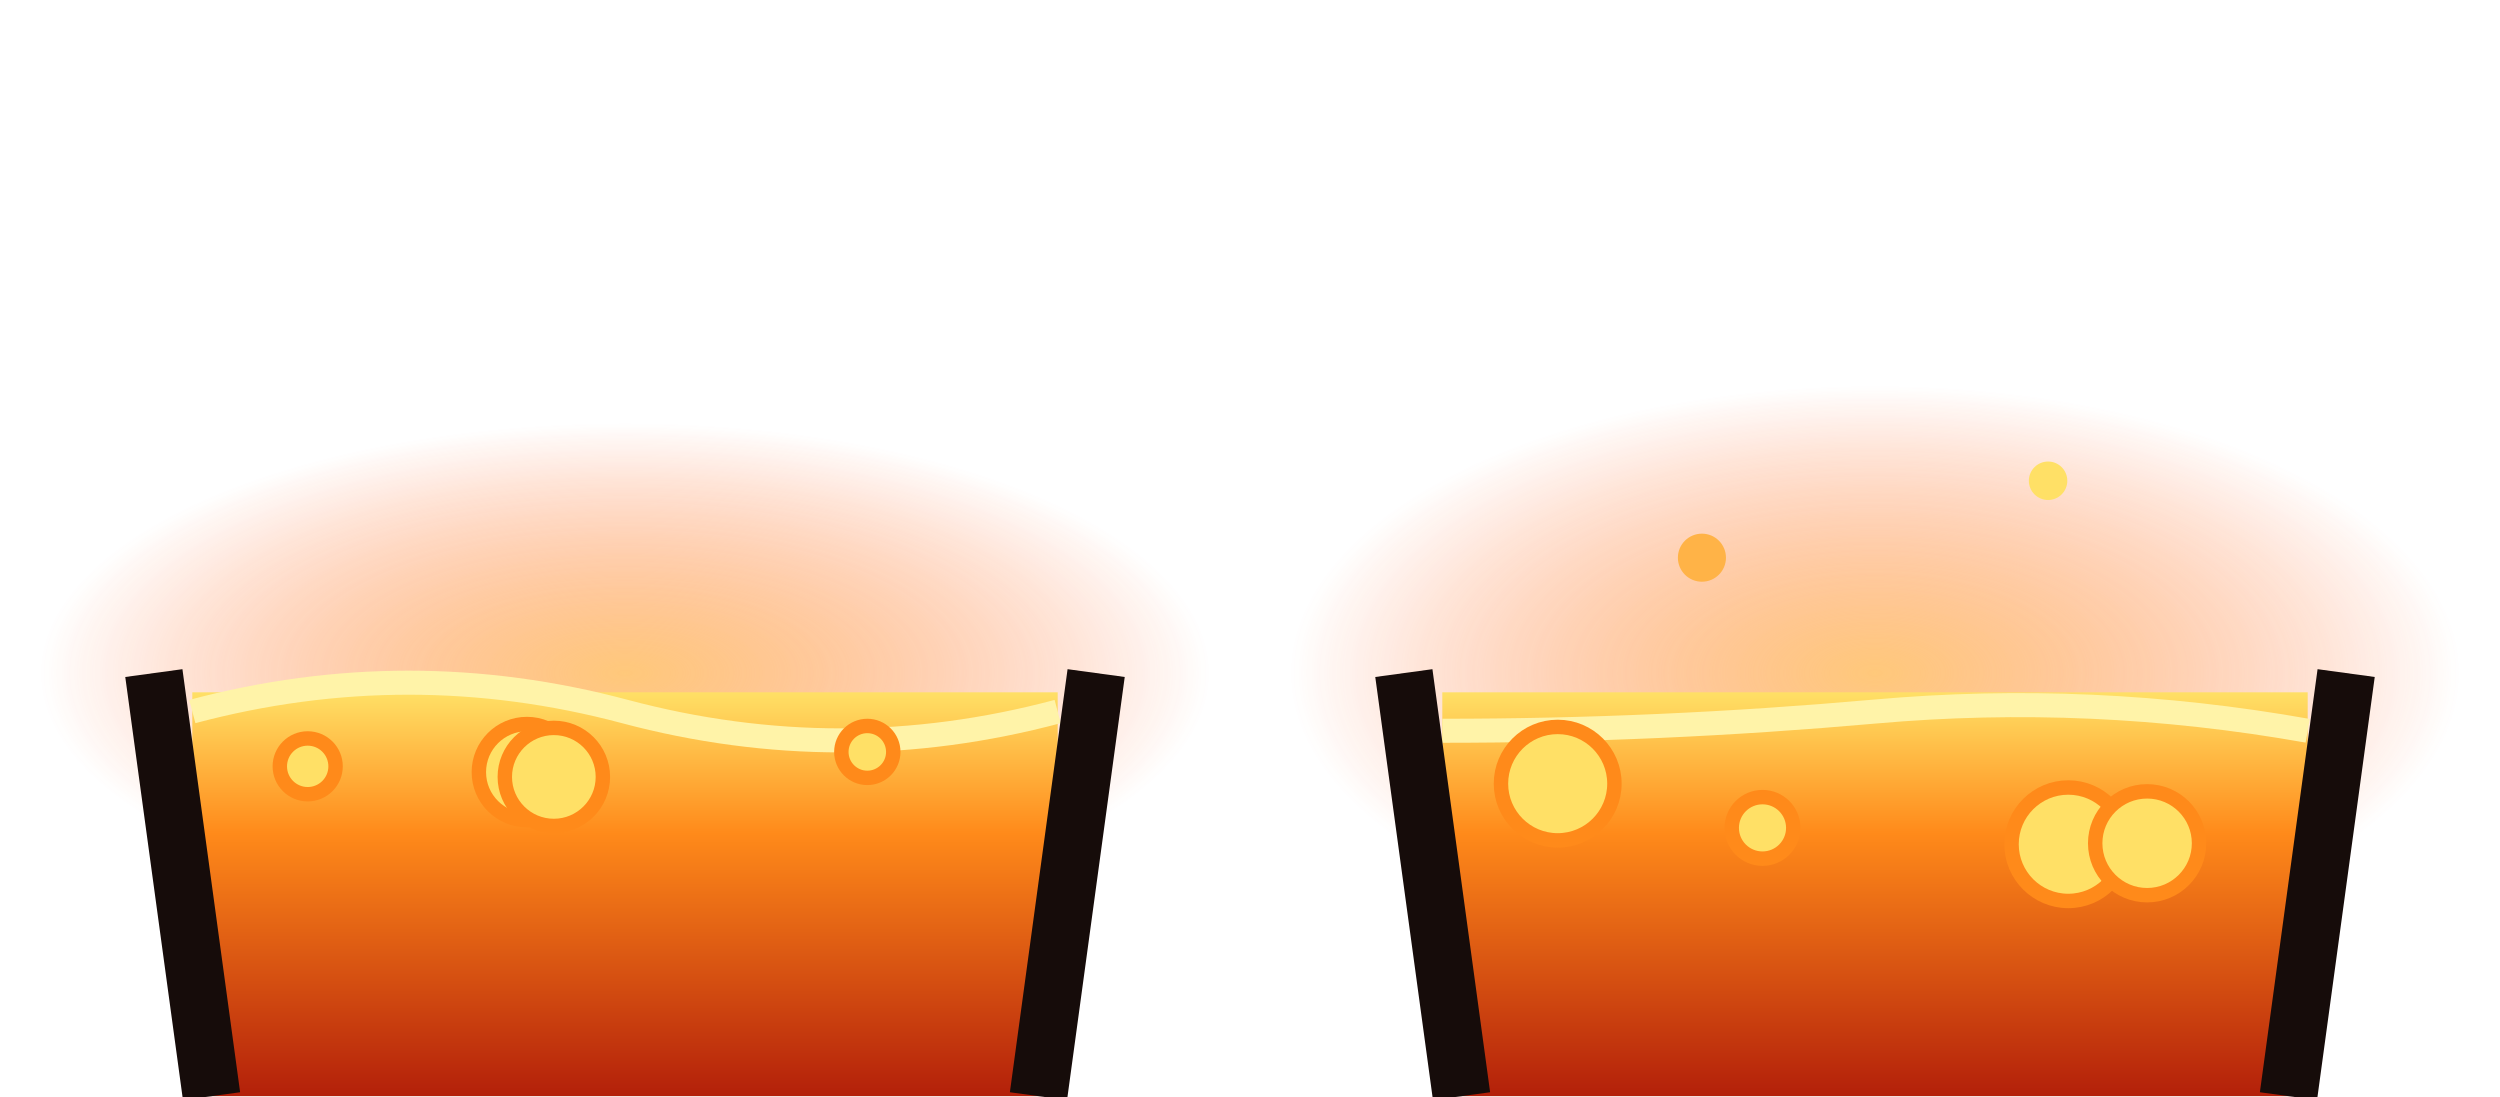
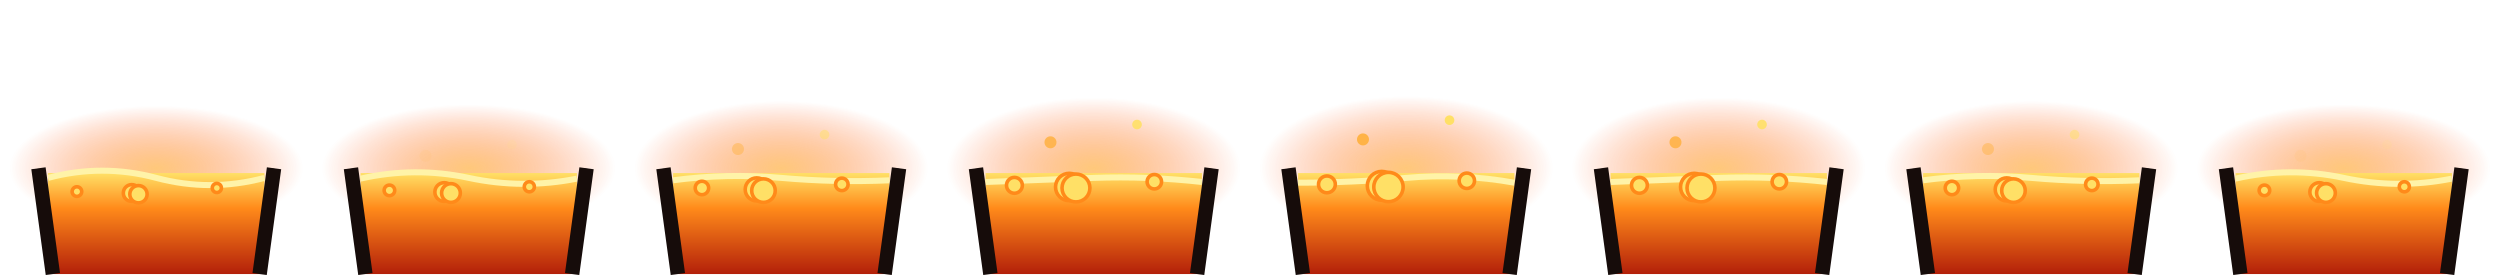
- <svg xmlns="http://www.w3.org/2000/svg" width="260" height="114" viewBox="0 0 260 114">
+ <svg xmlns="http://www.w3.org/2000/svg" width="1040" height="114" viewBox="0 0 1040 114">
  <g transform="translate(20 70)">
    <defs>
      <linearGradient id="lvMag" x1="0" y1="0" x2="0" y2="1">
        <stop offset="0" stop-color="#ffe066" />
        <stop offset=".35" stop-color="#ff8a1a" />
        <stop offset="1" stop-color="#b3200a" />
      </linearGradient>
      <radialGradient id="lvGlow2">
        <stop offset="0" stop-color="#ffb347" stop-opacity=".9" />
        <stop offset="1" stop-color="#ff4500" stop-opacity="0" />
      </radialGradient>
    </defs>
    <ellipse cx="45" cy="0" rx="61" ry="26" fill="url(#lvGlow2)" opacity=".8" />
    <rect x="0" y="2" width="90" height="42" fill="url(#lvMag)" />
    <path d="M0 4 Q22.5 -2 45 4 T90 4" stroke="#fff3a8" stroke-width="2.5" fill="none" />
    <path d="M-4 0 L2 44 M94 0 L88 44" stroke="#160c0a" stroke-width="6" />
-     <circle cx="12" cy="9.7" r="2.9" fill="#ffe066" stroke="#ff8a1a" stroke-width="1.5" />
-     <circle cx="34.8" cy="10.3" r="5" fill="#ffe066" stroke="#ff8a1a" stroke-width="1.5" />
-     <circle cx="70.2" cy="8.2" r="2.7" fill="#ffe066" stroke="#ff8a1a" stroke-width="1.5" />
-     <circle cx="37.6" cy="10.8" r="5.1" fill="#ffe066" stroke="#ff8a1a" stroke-width="1.5" />
+     <circle cx="12" cy="9.7" r="2" fill="#ffe066" stroke="#ff8a1a" stroke-width="1.5" />
+     <circle cx="34.8" cy="10.3" r="3.5" fill="#ffe066" stroke="#ff8a1a" stroke-width="1.5" />
+     <circle cx="70.2" cy="8.2" r="1.9" fill="#ffe066" stroke="#ff8a1a" stroke-width="1.5" />
+     <circle cx="37.6" cy="10.8" r="3.6" fill="#ffe066" stroke="#ff8a1a" stroke-width="1.5" />
+     <g opacity="0">
+       <circle cx="27" cy="-4" r="2.5" fill="#ffb347" />
+       <circle cx="63" cy="-8" r="2" fill="#ffe066" />
+     </g>
  </g>
  <g transform="translate(150 70)">
    <defs>
      <linearGradient id="lvMag" x1="0" y1="0" x2="0" y2="1">
        <stop offset="0" stop-color="#ffe066" />
        <stop offset=".35" stop-color="#ff8a1a" />
        <stop offset="1" stop-color="#b3200a" />
      </linearGradient>
      <radialGradient id="lvGlow2">
        <stop offset="0" stop-color="#ffb347" stop-opacity=".9" />
        <stop offset="1" stop-color="#ff4500" stop-opacity="0" />
      </radialGradient>
    </defs>
+     <ellipse cx="45" cy="0" rx="61" ry="26.586" fill="url(#lvGlow2)" opacity=".8" />
+     <rect x="0" y="2" width="90" height="42" fill="url(#lvMag)" />
+     <path d="M0 4.3 Q22.5 -0.8 45 4 T90 4.3" stroke="#fff3a8" stroke-width="2.5" fill="none" />
+     <path d="M-4 0 L2 44 M94 0 L88 44" stroke="#160c0a" stroke-width="6" />
+     <circle cx="12" cy="9.2" r="2.2" fill="#ffe066" stroke="#ff8a1a" stroke-width="1.5" />
+     <circle cx="34.8" cy="9.9" r="3.9" fill="#ffe066" stroke="#ff8a1a" stroke-width="1.5" />
+     <circle cx="70.2" cy="7.7" r="2.1" fill="#ffe066" stroke="#ff8a1a" stroke-width="1.5" />
+     <circle cx="37.6" cy="10.3" r="3.9" fill="#ffe066" stroke="#ff8a1a" stroke-width="1.5" />
+     <g opacity="0.1">
+       <circle cx="27" cy="-5.2" r="2.5" fill="#ffb347" />
+       <circle cx="63" cy="-9.8" r="2" fill="#ffe066" />
+     </g>
+   </g>
+   <g transform="translate(280 70)">
+     <defs>
+       <linearGradient id="lvMag" x1="0" y1="0" x2="0" y2="1">
+         <stop offset="0" stop-color="#ffe066" />
+         <stop offset=".35" stop-color="#ff8a1a" />
+         <stop offset="1" stop-color="#b3200a" />
+       </linearGradient>
+       <radialGradient id="lvGlow2">
+         <stop offset="0" stop-color="#ffb347" stop-opacity=".9" />
+         <stop offset="1" stop-color="#ff4500" stop-opacity="0" />
+       </radialGradient>
+     </defs>
+     <ellipse cx="45" cy="0" rx="61" ry="28" fill="url(#lvGlow2)" opacity=".8" />
+     <rect x="0" y="2" width="90" height="42" fill="url(#lvMag)" />
+     <path d="M0 5 Q22.5 2 45 4 T90 5" stroke="#fff3a8" stroke-width="2.5" fill="none" />
+     <path d="M-4 0 L2 44 M94 0 L88 44" stroke="#160c0a" stroke-width="6" />
+     <circle cx="12" cy="8.2" r="2.8" fill="#ffe066" stroke="#ff8a1a" stroke-width="1.5" />
+     <circle cx="34.8" cy="8.8" r="4.8" fill="#ffe066" stroke="#ff8a1a" stroke-width="1.5" />
+     <circle cx="70.2" cy="6.7" r="2.6" fill="#ffe066" stroke="#ff8a1a" stroke-width="1.5" />
+     <circle cx="37.6" cy="9.3" r="4.9" fill="#ffe066" stroke="#ff8a1a" stroke-width="1.5" />
+     <g opacity="0.5">
+       <circle cx="27" cy="-8" r="2.5" fill="#ffb347" />
+       <circle cx="63" cy="-14" r="2" fill="#ffe066" />
+     </g>
+   </g>
+   <g transform="translate(410 70)">
+     <defs>
+       <linearGradient id="lvMag" x1="0" y1="0" x2="0" y2="1">
+         <stop offset="0" stop-color="#ffe066" />
+         <stop offset=".35" stop-color="#ff8a1a" />
+         <stop offset="1" stop-color="#b3200a" />
+       </linearGradient>
+       <radialGradient id="lvGlow2">
+         <stop offset="0" stop-color="#ffb347" stop-opacity=".9" />
+         <stop offset="1" stop-color="#ff4500" stop-opacity="0" />
+       </radialGradient>
+     </defs>
+     <ellipse cx="45" cy="0" rx="61" ry="29.414" fill="url(#lvGlow2)" opacity=".8" />
+     <rect x="0" y="2" width="90" height="42" fill="url(#lvMag)" />
+     <path d="M0 5.7 Q22.5 4.8 45 4 T90 5.7" stroke="#fff3a8" stroke-width="2.5" fill="none" />
+     <path d="M-4 0 L2 44 M94 0 L88 44" stroke="#160c0a" stroke-width="6" />
+     <circle cx="12" cy="7.1" r="3.3" fill="#ffe066" stroke="#ff8a1a" stroke-width="1.5" />
+     <circle cx="34.8" cy="7.8" r="5.7" fill="#ffe066" stroke="#ff8a1a" stroke-width="1.5" />
+     <circle cx="70.2" cy="5.6" r="3" fill="#ffe066" stroke="#ff8a1a" stroke-width="1.5" />
+     <circle cx="37.6" cy="8.2" r="5.8" fill="#ffe066" stroke="#ff8a1a" stroke-width="1.5" />
+     <g opacity="0.9">
+       <circle cx="27" cy="-10.8" r="2.5" fill="#ffb347" />
+       <circle cx="63" cy="-18.2" r="2" fill="#ffe066" />
+     </g>
+   </g>
+   <g transform="translate(540 70)">
+     <defs>
+       <linearGradient id="lvMag" x1="0" y1="0" x2="0" y2="1">
+         <stop offset="0" stop-color="#ffe066" />
+         <stop offset=".35" stop-color="#ff8a1a" />
+         <stop offset="1" stop-color="#b3200a" />
+       </linearGradient>
+       <radialGradient id="lvGlow2">
+         <stop offset="0" stop-color="#ffb347" stop-opacity=".9" />
+         <stop offset="1" stop-color="#ff4500" stop-opacity="0" />
+       </radialGradient>
+     </defs>
    <ellipse cx="45" cy="0" rx="61" ry="30" fill="url(#lvGlow2)" opacity=".8" />
    <rect x="0" y="2" width="90" height="42" fill="url(#lvMag)" />
    <path d="M0 6 Q22.5 6 45 4 T90 6" stroke="#fff3a8" stroke-width="2.5" fill="none" />
    <path d="M-4 0 L2 44 M94 0 L88 44" stroke="#160c0a" stroke-width="6" />
-     <circle cx="12" cy="11.5" r="5.9" fill="#ffe066" stroke="#ff8a1a" stroke-width="1.5" />
-     <circle cx="65.1" cy="17.8" r="5.9" fill="#ffe066" stroke="#ff8a1a" stroke-width="1.5" />
-     <circle cx="73.3" cy="17.7" r="5.4" fill="#ffe066" stroke="#ff8a1a" stroke-width="1.5" />
-     <circle cx="33.3" cy="16.1" r="3.2" fill="#ffe066" stroke="#ff8a1a" stroke-width="1.5" />
-     <circle cx="27" cy="-12" r="2.5" fill="#ffb347" />
-     <circle cx="63" cy="-20" r="2" fill="#ffe066" />
+     <circle cx="12" cy="6.7" r="3.5" fill="#ffe066" stroke="#ff8a1a" stroke-width="1.5" />
+     <circle cx="34.8" cy="7.3" r="6" fill="#ffe066" stroke="#ff8a1a" stroke-width="1.5" />
+     <circle cx="70.2" cy="5.2" r="3.2" fill="#ffe066" stroke="#ff8a1a" stroke-width="1.5" />
+     <circle cx="37.6" cy="7.8" r="6.1" fill="#ffe066" stroke="#ff8a1a" stroke-width="1.5" />
+     <g opacity="1">
+       <circle cx="27" cy="-12" r="2.5" fill="#ffb347" />
+       <circle cx="63" cy="-20" r="2" fill="#ffe066" />
+     </g>
+   </g>
+   <g transform="translate(670 70)">
+     <defs>
+       <linearGradient id="lvMag" x1="0" y1="0" x2="0" y2="1">
+         <stop offset="0" stop-color="#ffe066" />
+         <stop offset=".35" stop-color="#ff8a1a" />
+         <stop offset="1" stop-color="#b3200a" />
+       </linearGradient>
+       <radialGradient id="lvGlow2">
+         <stop offset="0" stop-color="#ffb347" stop-opacity=".9" />
+         <stop offset="1" stop-color="#ff4500" stop-opacity="0" />
+       </radialGradient>
+     </defs>
+     <ellipse cx="45" cy="0" rx="61" ry="29.414" fill="url(#lvGlow2)" opacity=".8" />
+     <rect x="0" y="2" width="90" height="42" fill="url(#lvMag)" />
+     <path d="M0 5.7 Q22.5 4.8 45 4 T90 5.7" stroke="#fff3a8" stroke-width="2.5" fill="none" />
+     <path d="M-4 0 L2 44 M94 0 L88 44" stroke="#160c0a" stroke-width="6" />
+     <circle cx="12" cy="7.1" r="3.3" fill="#ffe066" stroke="#ff8a1a" stroke-width="1.5" />
+     <circle cx="34.8" cy="7.8" r="5.7" fill="#ffe066" stroke="#ff8a1a" stroke-width="1.5" />
+     <circle cx="70.2" cy="5.6" r="3" fill="#ffe066" stroke="#ff8a1a" stroke-width="1.5" />
+     <circle cx="37.6" cy="8.2" r="5.8" fill="#ffe066" stroke="#ff8a1a" stroke-width="1.5" />
+     <g opacity="0.9">
+       <circle cx="27" cy="-10.8" r="2.5" fill="#ffb347" />
+       <circle cx="63" cy="-18.2" r="2" fill="#ffe066" />
+     </g>
+   </g>
+   <g transform="translate(800 70)">
+     <defs>
+       <linearGradient id="lvMag" x1="0" y1="0" x2="0" y2="1">
+         <stop offset="0" stop-color="#ffe066" />
+         <stop offset=".35" stop-color="#ff8a1a" />
+         <stop offset="1" stop-color="#b3200a" />
+       </linearGradient>
+       <radialGradient id="lvGlow2">
+         <stop offset="0" stop-color="#ffb347" stop-opacity=".9" />
+         <stop offset="1" stop-color="#ff4500" stop-opacity="0" />
+       </radialGradient>
+     </defs>
+     <ellipse cx="45" cy="0" rx="61" ry="28" fill="url(#lvGlow2)" opacity=".8" />
+     <rect x="0" y="2" width="90" height="42" fill="url(#lvMag)" />
+     <path d="M0 5 Q22.5 2 45 4 T90 5" stroke="#fff3a8" stroke-width="2.5" fill="none" />
+     <path d="M-4 0 L2 44 M94 0 L88 44" stroke="#160c0a" stroke-width="6" />
+     <circle cx="12" cy="8.2" r="2.8" fill="#ffe066" stroke="#ff8a1a" stroke-width="1.5" />
+     <circle cx="34.8" cy="8.8" r="4.8" fill="#ffe066" stroke="#ff8a1a" stroke-width="1.5" />
+     <circle cx="70.2" cy="6.7" r="2.6" fill="#ffe066" stroke="#ff8a1a" stroke-width="1.5" />
+     <circle cx="37.6" cy="9.3" r="4.9" fill="#ffe066" stroke="#ff8a1a" stroke-width="1.5" />
+     <g opacity="0.5">
+       <circle cx="27" cy="-8" r="2.5" fill="#ffb347" />
+       <circle cx="63" cy="-14" r="2" fill="#ffe066" />
+     </g>
+   </g>
+   <g transform="translate(930 70)">
+     <defs>
+       <linearGradient id="lvMag" x1="0" y1="0" x2="0" y2="1">
+         <stop offset="0" stop-color="#ffe066" />
+         <stop offset=".35" stop-color="#ff8a1a" />
+         <stop offset="1" stop-color="#b3200a" />
+       </linearGradient>
+       <radialGradient id="lvGlow2">
+         <stop offset="0" stop-color="#ffb347" stop-opacity=".9" />
+         <stop offset="1" stop-color="#ff4500" stop-opacity="0" />
+       </radialGradient>
+     </defs>
+     <ellipse cx="45" cy="0" rx="61" ry="26.586" fill="url(#lvGlow2)" opacity=".8" />
+     <rect x="0" y="2" width="90" height="42" fill="url(#lvMag)" />
+     <path d="M0 4.3 Q22.5 -0.8 45 4 T90 4.3" stroke="#fff3a8" stroke-width="2.5" fill="none" />
+     <path d="M-4 0 L2 44 M94 0 L88 44" stroke="#160c0a" stroke-width="6" />
+     <circle cx="12" cy="9.2" r="2.2" fill="#ffe066" stroke="#ff8a1a" stroke-width="1.5" />
+     <circle cx="34.8" cy="9.9" r="3.9" fill="#ffe066" stroke="#ff8a1a" stroke-width="1.5" />
+     <circle cx="70.2" cy="7.7" r="2.1" fill="#ffe066" stroke="#ff8a1a" stroke-width="1.5" />
+     <circle cx="37.6" cy="10.3" r="3.9" fill="#ffe066" stroke="#ff8a1a" stroke-width="1.5" />
+     <g opacity="0.1">
+       <circle cx="27" cy="-5.2" r="2.5" fill="#ffb347" />
+       <circle cx="63" cy="-9.8" r="2" fill="#ffe066" />
+     </g>
  </g>
</svg>
